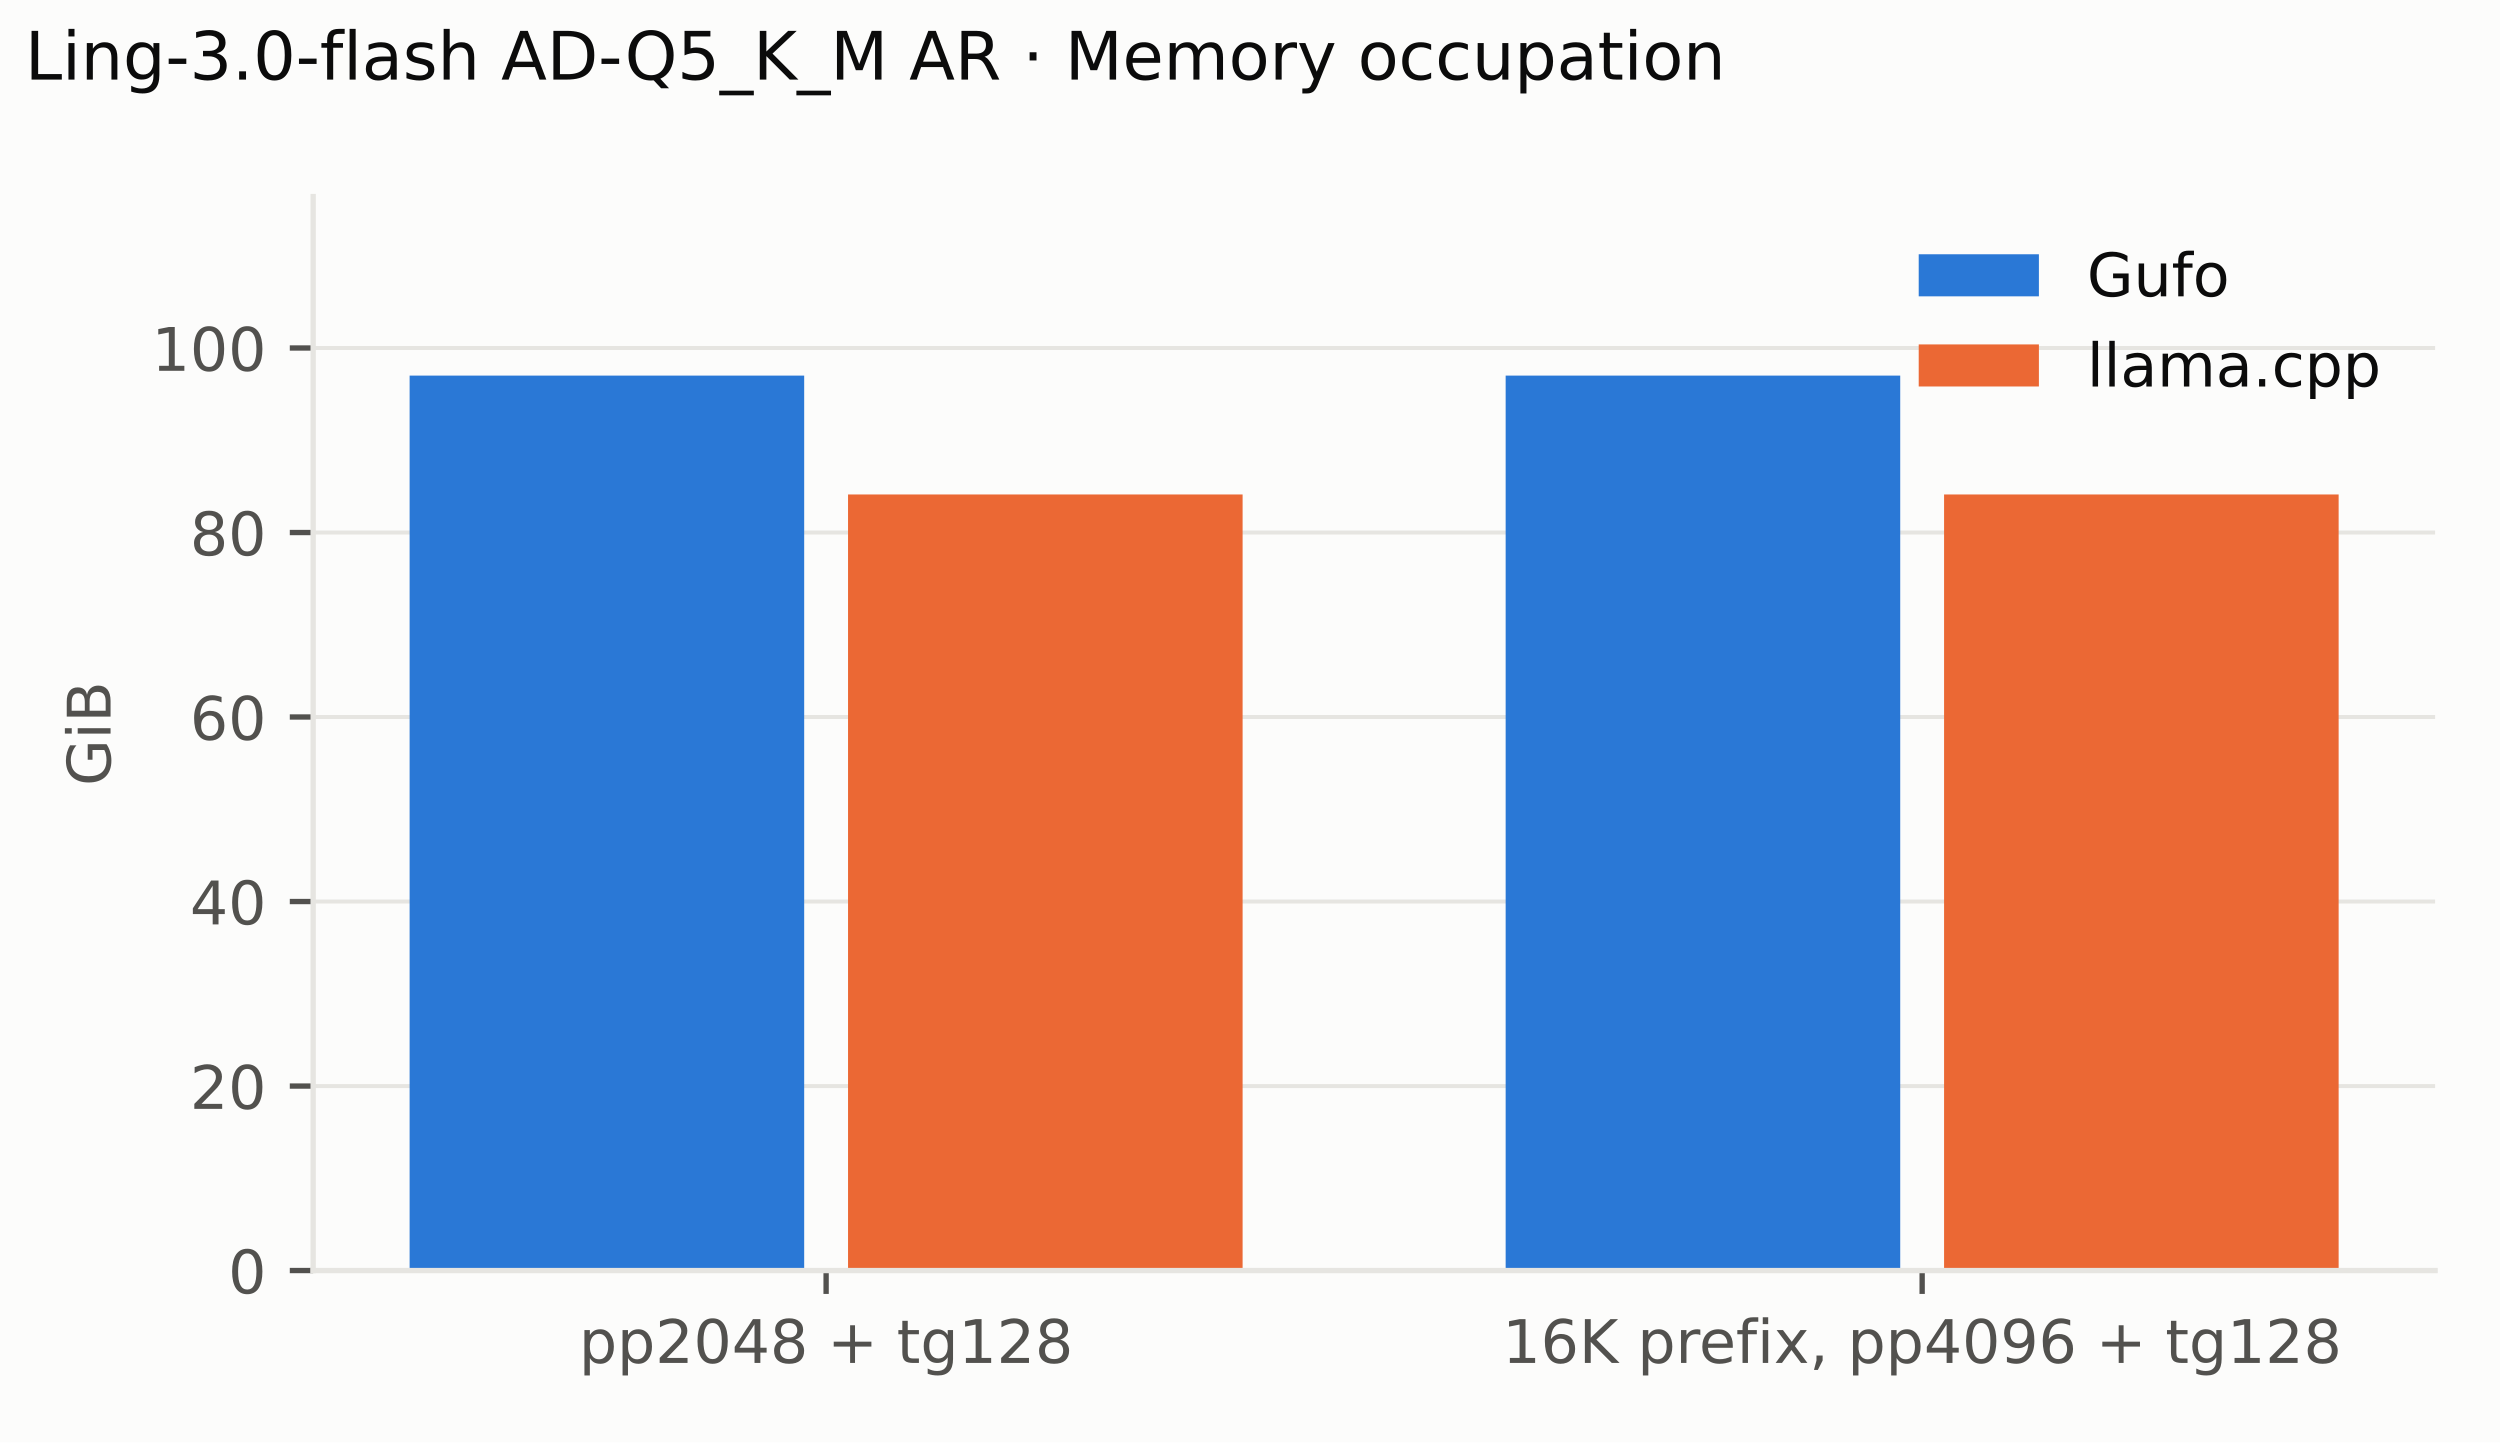
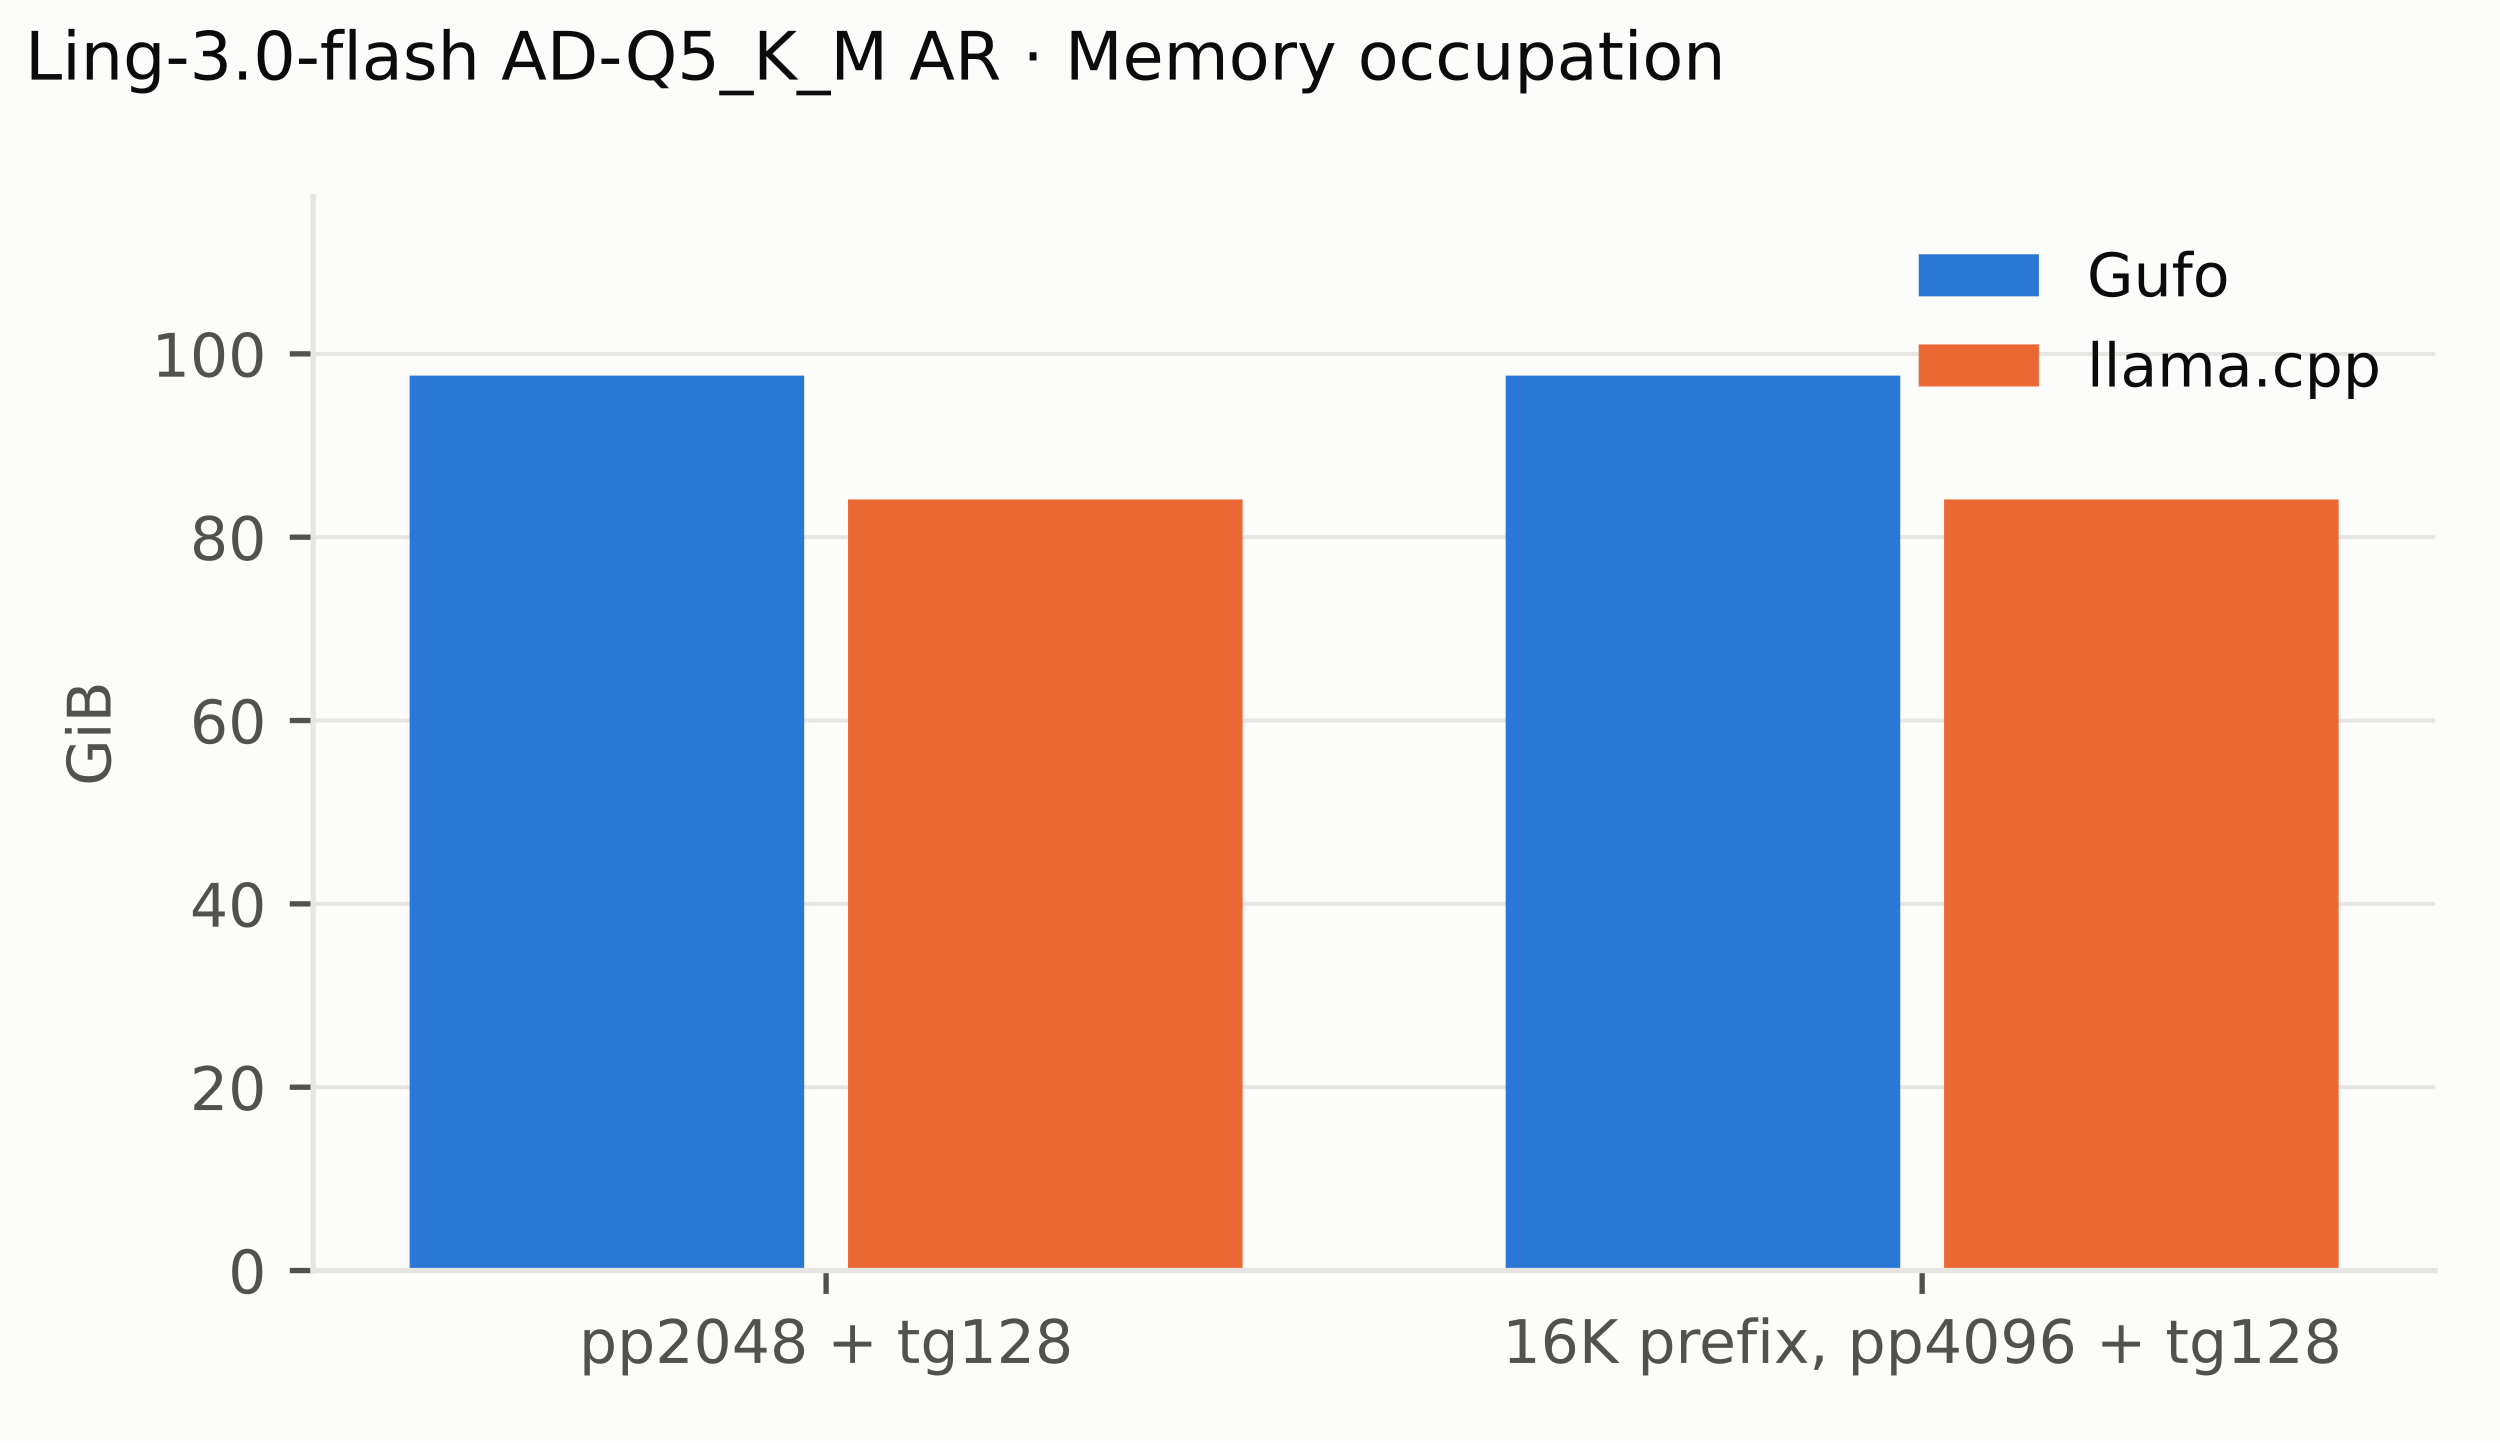
<svg xmlns="http://www.w3.org/2000/svg" xmlns:xlink="http://www.w3.org/1999/xlink" width="374.4pt" height="216pt" viewBox="0 0 374.4 216" version="1.1">
  <defs>
    <style type="text/css">*{stroke-linejoin: round; stroke-linecap: butt}</style>
  </defs>
  <g id="figure_1">
    <g id="patch_1">
      <path d="M 0 216 L 374.4 216 L 374.4 0 L 0 0 z " style="fill: #fcfcfb" />
    </g>
    <g id="axes_1">
      <g id="patch_2">
        <path d="M 46.899 190.279 L 364.68 190.279 L 364.68 29.441 L 46.899 29.441 z " style="fill: #fcfcfb" />
      </g>
      <g id="matplotlib.axis_1">
        <g id="xtick_1">
          <g id="line2d_1">
            <defs>
              <path id="m1ebf051f68" d="M 0 0 L 0 3.5 " style="stroke: #52514e; stroke-width: 0.8" />
            </defs>
            <g>
              <use xlink:href="#m1ebf051f68" x="123.718" y="190.279" style="fill: #52514e; stroke: #52514e; stroke-width: 0.8" />
            </g>
          </g>
          <g id="text_1">
            <text style="font-size: 9px; font-family: 'DejaVu Sans', 'Bitstream Vera Sans', 'Computer Modern Sans Serif', 'Lucida Grande', 'Verdana', 'Geneva', 'Lucid', 'Arial', 'Helvetica', 'Avant Garde', sans-serif; text-anchor: middle; fill: #52514e" x="123.718" y="204.117" transform="rotate(-0 123.7183 204.1172)">pp2048 + tg128</text>
          </g>
        </g>
        <g id="xtick_2">
          <g id="line2d_2">
            <g>
              <use xlink:href="#m1ebf051f68" x="287.861" y="190.279" style="fill: #52514e; stroke: #52514e; stroke-width: 0.8" />
            </g>
          </g>
          <g id="text_2">
            <text style="font-size: 9px; font-family: 'DejaVu Sans', 'Bitstream Vera Sans', 'Computer Modern Sans Serif', 'Lucida Grande', 'Verdana', 'Geneva', 'Lucid', 'Arial', 'Helvetica', 'Avant Garde', sans-serif; text-anchor: middle; fill: #52514e" x="287.861" y="204.118" transform="rotate(-0 287.8611 204.1179)">16K prefix, pp4096 + tg128</text>
          </g>
        </g>
      </g>
      <g id="matplotlib.axis_2">
        <g id="ytick_1">
          <g id="line2d_3">
            <path d="M 46.899 190.279 L 364.68 190.279 " clip-path="url(#pbd8cc678c1)" style="fill: none; stroke: #e6e5e1; stroke-width: 0.6; stroke-linecap: square" />
          </g>
          <g id="line2d_4">
            <defs>
              <path id="m680e5b1e24" d="M 0 0 L -3.5 0 " style="stroke: #52514e; stroke-width: 0.8" />
            </defs>
            <g>
              <use xlink:href="#m680e5b1e24" x="46.899" y="190.279" style="fill: #52514e; stroke: #52514e; stroke-width: 0.8" />
            </g>
          </g>
          <g id="text_3">
            <text style="font-size: 9px; font-family: 'DejaVu Sans', 'Bitstream Vera Sans', 'Computer Modern Sans Serif', 'Lucida Grande', 'Verdana', 'Geneva', 'Lucid', 'Arial', 'Helvetica', 'Avant Garde', sans-serif; text-anchor: end; fill: #52514e" x="39.899" y="193.698" transform="rotate(-0 39.89945 193.6982)">0</text>
          </g>
        </g>
        <g id="ytick_2">
          <g id="line2d_5">
-             <path d="M 46.899 162.647 L 364.68 162.647 " clip-path="url(#pbd8cc678c1)" style="fill: none; stroke: #e6e5e1; stroke-width: 0.6; stroke-linecap: square" />
+             <path d="M 46.899 162.822 L 364.68 162.822 " clip-path="url(#pbd8cc678c1)" style="fill: none; stroke: #e6e5e1; stroke-width: 0.6; stroke-linecap: square" />
          </g>
          <g id="line2d_6">
            <g>
-               <use xlink:href="#m680e5b1e24" x="46.899" y="162.647" style="fill: #52514e; stroke: #52514e; stroke-width: 0.8" />
+               <use xlink:href="#m680e5b1e24" x="46.899" y="162.822" style="fill: #52514e; stroke: #52514e; stroke-width: 0.8" />
            </g>
          </g>
          <g id="text_4">
-             <text style="font-size: 9px; font-family: 'DejaVu Sans', 'Bitstream Vera Sans', 'Computer Modern Sans Serif', 'Lucida Grande', 'Verdana', 'Geneva', 'Lucid', 'Arial', 'Helvetica', 'Avant Garde', sans-serif; text-anchor: end; fill: #52514e" x="39.899" y="166.066" transform="rotate(-0 39.89945 166.0656)">20</text>
+             <text style="font-size: 9px; font-family: 'DejaVu Sans', 'Bitstream Vera Sans', 'Computer Modern Sans Serif', 'Lucida Grande', 'Verdana', 'Geneva', 'Lucid', 'Arial', 'Helvetica', 'Avant Garde', sans-serif; text-anchor: end; fill: #52514e" x="39.899" y="166.241" transform="rotate(-0 39.89945 166.2411)">20</text>
          </g>
        </g>
        <g id="ytick_3">
          <g id="line2d_7">
-             <path d="M 46.899 135.014 L 364.68 135.014 " clip-path="url(#pbd8cc678c1)" style="fill: none; stroke: #e6e5e1; stroke-width: 0.6; stroke-linecap: square" />
+             <path d="M 46.899 135.365 L 364.68 135.365 " clip-path="url(#pbd8cc678c1)" style="fill: none; stroke: #e6e5e1; stroke-width: 0.6; stroke-linecap: square" />
          </g>
          <g id="line2d_8">
            <g>
-               <use xlink:href="#m680e5b1e24" x="46.899" y="135.014" style="fill: #52514e; stroke: #52514e; stroke-width: 0.8" />
+               <use xlink:href="#m680e5b1e24" x="46.899" y="135.365" style="fill: #52514e; stroke: #52514e; stroke-width: 0.8" />
            </g>
          </g>
          <g id="text_5">
-             <text style="font-size: 9px; font-family: 'DejaVu Sans', 'Bitstream Vera Sans', 'Computer Modern Sans Serif', 'Lucida Grande', 'Verdana', 'Geneva', 'Lucid', 'Arial', 'Helvetica', 'Avant Garde', sans-serif; text-anchor: end; fill: #52514e" x="39.899" y="138.433" transform="rotate(-0 39.89945 138.433)">40</text>
+             <text style="font-size: 9px; font-family: 'DejaVu Sans', 'Bitstream Vera Sans', 'Computer Modern Sans Serif', 'Lucida Grande', 'Verdana', 'Geneva', 'Lucid', 'Arial', 'Helvetica', 'Avant Garde', sans-serif; text-anchor: end; fill: #52514e" x="39.899" y="138.784" transform="rotate(-0 39.89945 138.7839)">40</text>
          </g>
        </g>
        <g id="ytick_4">
          <g id="line2d_9">
-             <path d="M 46.899 107.381 L 364.68 107.381 " clip-path="url(#pbd8cc678c1)" style="fill: none; stroke: #e6e5e1; stroke-width: 0.6; stroke-linecap: square" />
+             <path d="M 46.899 107.908 L 364.68 107.908 " clip-path="url(#pbd8cc678c1)" style="fill: none; stroke: #e6e5e1; stroke-width: 0.6; stroke-linecap: square" />
          </g>
          <g id="line2d_10">
            <g>
-               <use xlink:href="#m680e5b1e24" x="46.899" y="107.381" style="fill: #52514e; stroke: #52514e; stroke-width: 0.8" />
+               <use xlink:href="#m680e5b1e24" x="46.899" y="107.908" style="fill: #52514e; stroke: #52514e; stroke-width: 0.8" />
            </g>
          </g>
          <g id="text_6">
-             <text style="font-size: 9px; font-family: 'DejaVu Sans', 'Bitstream Vera Sans', 'Computer Modern Sans Serif', 'Lucida Grande', 'Verdana', 'Geneva', 'Lucid', 'Arial', 'Helvetica', 'Avant Garde', sans-serif; text-anchor: end; fill: #52514e" x="39.899" y="110.8" transform="rotate(-0 39.89945 110.8003)">60</text>
+             <text style="font-size: 9px; font-family: 'DejaVu Sans', 'Bitstream Vera Sans', 'Computer Modern Sans Serif', 'Lucida Grande', 'Verdana', 'Geneva', 'Lucid', 'Arial', 'Helvetica', 'Avant Garde', sans-serif; text-anchor: end; fill: #52514e" x="39.899" y="111.327" transform="rotate(-0 39.89945 111.3268)">60</text>
          </g>
        </g>
        <g id="ytick_5">
          <g id="line2d_11">
-             <path d="M 46.899 79.749 L 364.68 79.749 " clip-path="url(#pbd8cc678c1)" style="fill: none; stroke: #e6e5e1; stroke-width: 0.6; stroke-linecap: square" />
+             <path d="M 46.899 80.451 L 364.68 80.451 " clip-path="url(#pbd8cc678c1)" style="fill: none; stroke: #e6e5e1; stroke-width: 0.6; stroke-linecap: square" />
          </g>
          <g id="line2d_12">
            <g>
-               <use xlink:href="#m680e5b1e24" x="46.899" y="79.749" style="fill: #52514e; stroke: #52514e; stroke-width: 0.8" />
+               <use xlink:href="#m680e5b1e24" x="46.899" y="80.451" style="fill: #52514e; stroke: #52514e; stroke-width: 0.8" />
            </g>
          </g>
          <g id="text_7">
-             <text style="font-size: 9px; font-family: 'DejaVu Sans', 'Bitstream Vera Sans', 'Computer Modern Sans Serif', 'Lucida Grande', 'Verdana', 'Geneva', 'Lucid', 'Arial', 'Helvetica', 'Avant Garde', sans-serif; text-anchor: end; fill: #52514e" x="39.899" y="83.168" transform="rotate(-0 39.89945 83.1677)">80</text>
+             <text style="font-size: 9px; font-family: 'DejaVu Sans', 'Bitstream Vera Sans', 'Computer Modern Sans Serif', 'Lucida Grande', 'Verdana', 'Geneva', 'Lucid', 'Arial', 'Helvetica', 'Avant Garde', sans-serif; text-anchor: end; fill: #52514e" x="39.899" y="83.87" transform="rotate(-0 39.89945 83.86963)">80</text>
          </g>
        </g>
        <g id="ytick_6">
          <g id="line2d_13">
-             <path d="M 46.899 52.116 L 364.68 52.116 " clip-path="url(#pbd8cc678c1)" style="fill: none; stroke: #e6e5e1; stroke-width: 0.6; stroke-linecap: square" />
+             <path d="M 46.899 52.994 L 364.68 52.994 " clip-path="url(#pbd8cc678c1)" style="fill: none; stroke: #e6e5e1; stroke-width: 0.6; stroke-linecap: square" />
          </g>
          <g id="line2d_14">
            <g>
-               <use xlink:href="#m680e5b1e24" x="46.899" y="52.116" style="fill: #52514e; stroke: #52514e; stroke-width: 0.8" />
+               <use xlink:href="#m680e5b1e24" x="46.899" y="52.994" style="fill: #52514e; stroke: #52514e; stroke-width: 0.8" />
            </g>
          </g>
          <g id="text_8">
-             <text style="font-size: 9px; font-family: 'DejaVu Sans', 'Bitstream Vera Sans', 'Computer Modern Sans Serif', 'Lucida Grande', 'Verdana', 'Geneva', 'Lucid', 'Arial', 'Helvetica', 'Avant Garde', sans-serif; text-anchor: end; fill: #52514e" x="39.899" y="55.535" transform="rotate(-0 39.89945 55.53507)">100</text>
+             <text style="font-size: 9px; font-family: 'DejaVu Sans', 'Bitstream Vera Sans', 'Computer Modern Sans Serif', 'Lucida Grande', 'Verdana', 'Geneva', 'Lucid', 'Arial', 'Helvetica', 'Avant Garde', sans-serif; text-anchor: end; fill: #52514e" x="39.899" y="56.412" transform="rotate(-0 39.89945 56.41247)">100</text>
          </g>
        </g>
        <g id="text_9">
          <text style="font-size: 9px; font-family: 'DejaVu Sans', 'Bitstream Vera Sans', 'Computer Modern Sans Serif', 'Lucida Grande', 'Verdana', 'Geneva', 'Lucid', 'Arial', 'Helvetica', 'Avant Garde', sans-serif; text-anchor: middle; fill: #52514e" x="16.559" y="109.86" transform="rotate(-90 16.55859 109.86)">GiB</text>
        </g>
      </g>
      <g id="patch_3">
        <path d="M 61.344 190.279 L 120.435 190.279 L 120.435 56.247 L 61.344 56.247 z " clip-path="url(#pbd8cc678c1)" style="fill: #2a78d6" />
      </g>
      <g id="patch_4">
        <path d="M 225.487 190.279 L 284.578 190.279 L 284.578 56.247 L 225.487 56.247 z " clip-path="url(#pbd8cc678c1)" style="fill: #2a78d6" />
      </g>
      <g id="patch_5">
-         <path d="M 127.001 190.279 L 186.093 190.279 L 186.093 74.056 L 127.001 74.056 z " clip-path="url(#pbd8cc678c1)" style="fill: #eb6834" />
+         <path d="M 127.001 190.279 L 186.093 190.279 L 186.093 74.795 L 127.001 74.795 z " clip-path="url(#pbd8cc678c1)" style="fill: #eb6834" />
      </g>
      <g id="patch_6">
-         <path d="M 291.144 190.279 L 350.235 190.279 L 350.235 74.056 L 291.144 74.056 z " clip-path="url(#pbd8cc678c1)" style="fill: #eb6834" />
+         <path d="M 291.144 190.279 L 350.235 190.279 L 350.235 74.795 L 291.144 74.795 z " clip-path="url(#pbd8cc678c1)" style="fill: #eb6834" />
      </g>
      <g id="patch_7">
        <path d="M 46.899 190.279 L 46.899 29.441 " style="fill: none; stroke: #e6e5e1; stroke-width: 0.8; stroke-linejoin: miter; stroke-linecap: square" />
      </g>
      <g id="patch_8">
        <path d="M 46.899 190.279 L 364.68 190.279 " style="fill: none; stroke: #e6e5e1; stroke-width: 0.8; stroke-linejoin: miter; stroke-linecap: square" />
      </g>
      <g id="legend_1">
        <g id="patch_9">
          <path d="M 287.346 44.379 L 305.346 44.379 L 305.346 38.079 L 287.346 38.079 z " style="fill: #2a78d6" />
        </g>
        <g id="text_10">
          <text style="font-size: 9px; font-family: 'DejaVu Sans', 'Bitstream Vera Sans', 'Computer Modern Sans Serif', 'Lucida Grande', 'Verdana', 'Geneva', 'Lucid', 'Arial', 'Helvetica', 'Avant Garde', sans-serif; text-anchor: start; fill: #0b0b0b" x="312.546" y="44.379" transform="rotate(-0 312.5461 44.37938)">Gufo</text>
        </g>
        <g id="patch_10">
          <path d="M 287.346 57.88 L 305.346 57.88 L 305.346 51.58 L 287.346 51.58 z " style="fill: #eb6834" />
        </g>
        <g id="text_11">
          <text style="font-size: 9px; font-family: 'DejaVu Sans', 'Bitstream Vera Sans', 'Computer Modern Sans Serif', 'Lucida Grande', 'Verdana', 'Geneva', 'Lucid', 'Arial', 'Helvetica', 'Avant Garde', sans-serif; text-anchor: start; fill: #0b0b0b" x="312.546" y="57.88" transform="rotate(-0 312.5461 57.88008)">llama.cpp</text>
        </g>
      </g>
    </g>
    <g id="text_12">
      <text style="font-size: 10px; font-family: 'DejaVu Sans', 'Bitstream Vera Sans', 'Computer Modern Sans Serif', 'Lucida Grande', 'Verdana', 'Geneva', 'Lucid', 'Arial', 'Helvetica', 'Avant Garde', sans-serif; text-anchor: start; fill: #0b0b0b" x="3.744" y="11.918" transform="rotate(-0 3.744 11.91844)">Ling-3.0-flash AD-Q5_K_M AR · Memory occupation</text>
    </g>
  </g>
  <defs>
    <clipPath id="pbd8cc678c1">
      <rect x="46.899" y="29.441" width="317.781" height="160.839" />
    </clipPath>
  </defs>
</svg>
